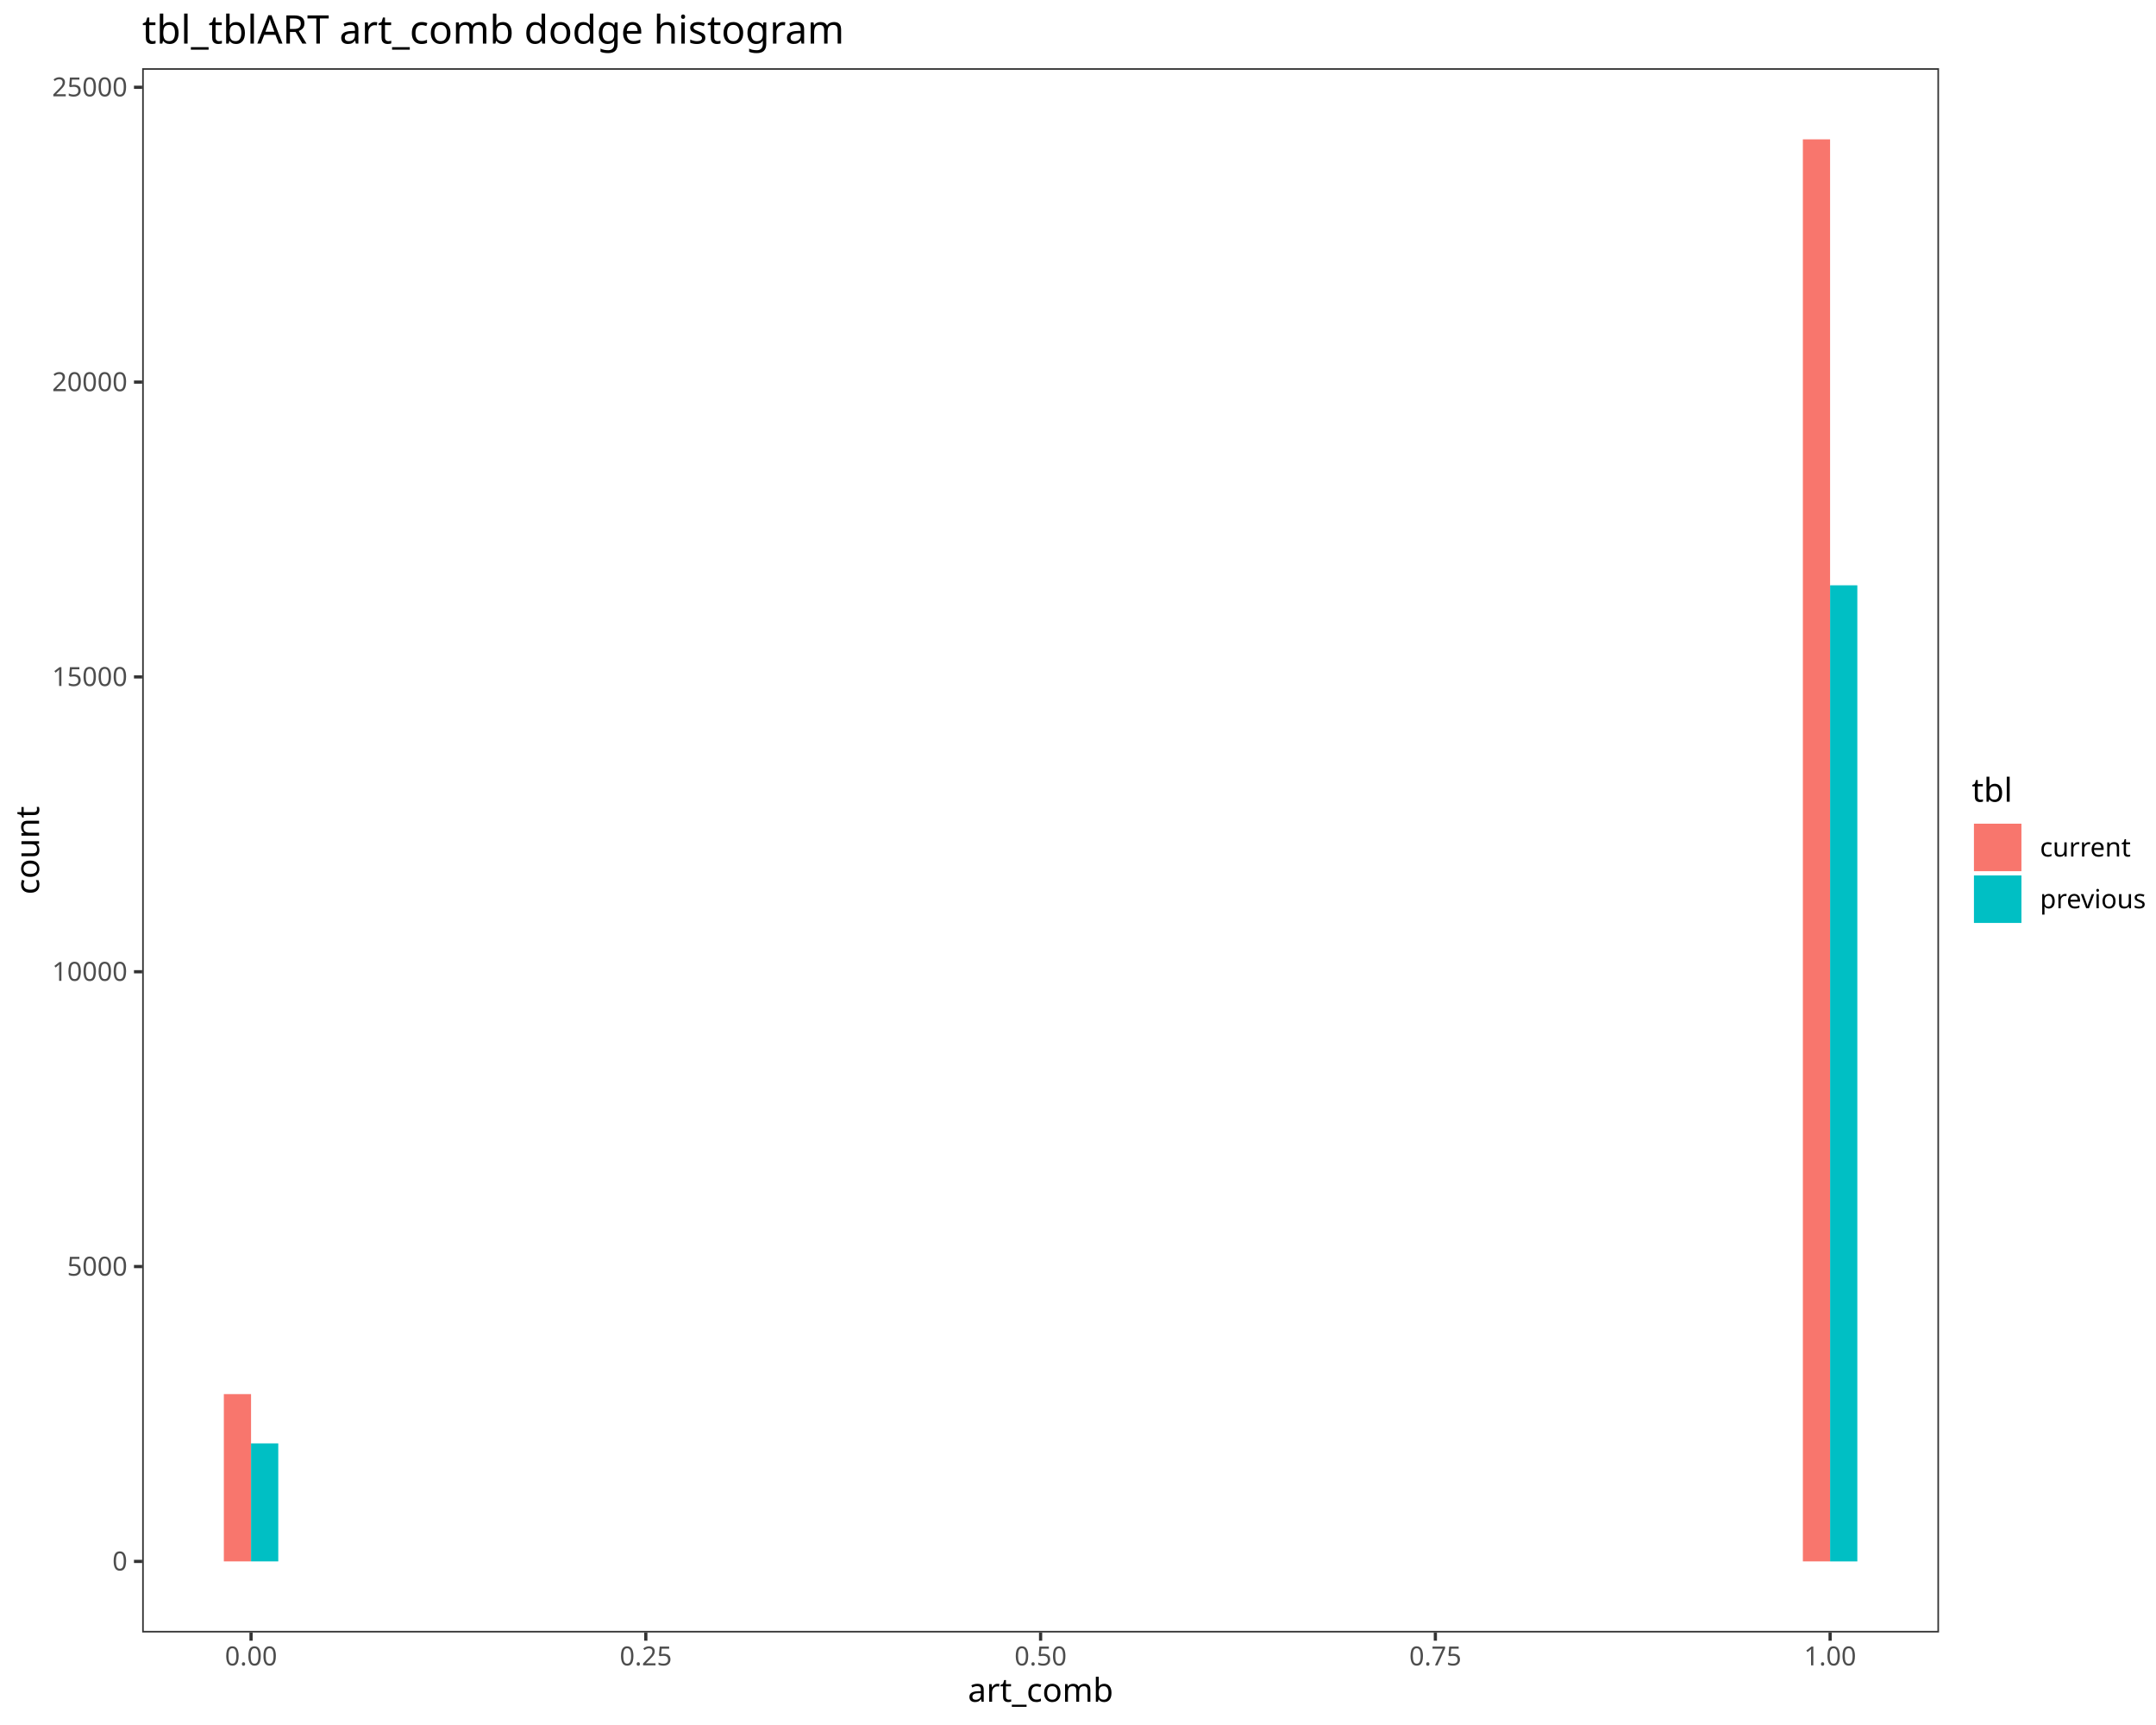
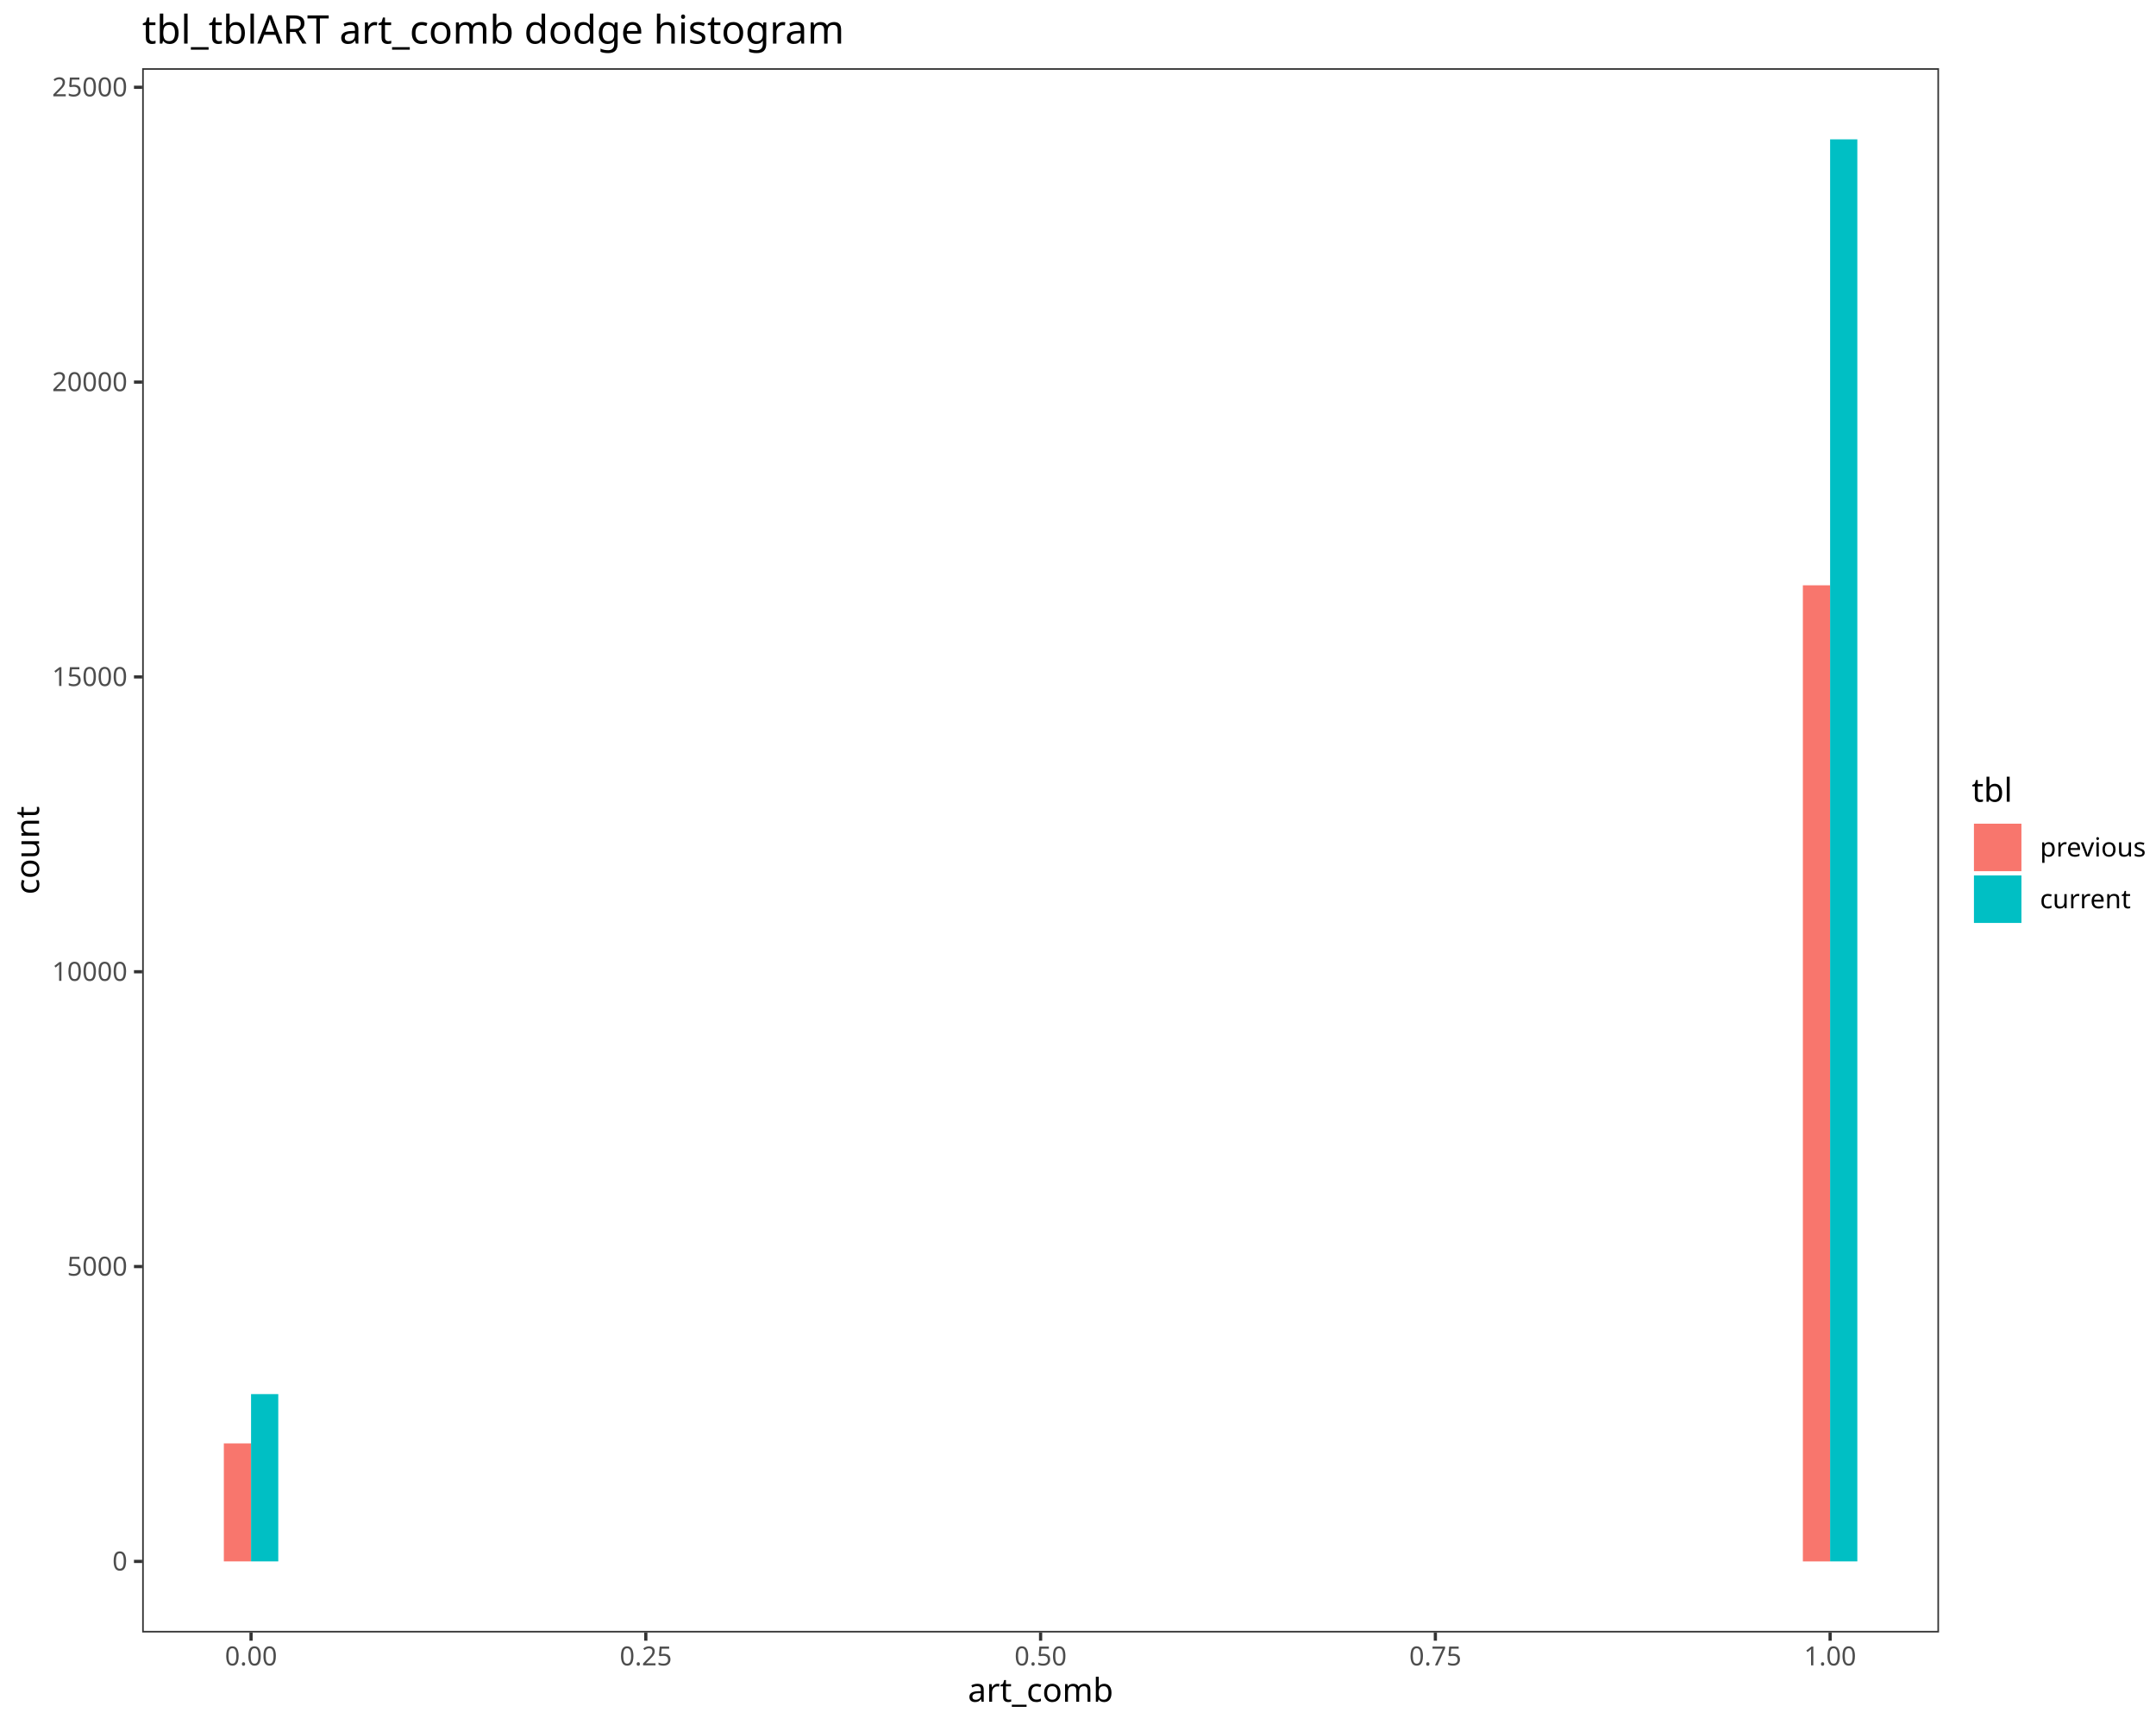
<svg xmlns="http://www.w3.org/2000/svg" class="svglite" data-engine-version="2.0" width="720.00pt" height="576.00pt" viewBox="0 0 720.00 576.00">
  <defs>
    <style type="text/css">
    .svglite line, .svglite polyline, .svglite polygon, .svglite path, .svglite rect, .svglite circle {
      fill: none;
      stroke: #000000;
      stroke-linecap: round;
      stroke-linejoin: round;
      stroke-miterlimit: 10.00;
    }
  </style>
  </defs>
  <rect width="100%" height="100%" style="stroke: none; fill: #FFFFFF;" />
  <defs>
    <clipPath id="cpMC4wMHw3MjAuMDB8MC4wMHw1NzYuMDA=">
      <rect x="0.00" y="0.00" width="720.00" height="576.00" />
    </clipPath>
  </defs>
  <g clip-path="url(#cpMC4wMHw3MjAuMDB8MC4wMHw1NzYuMDA=)">
    <rect x="0.00" y="0.00" width="720.00" height="576.00" style="stroke-width: 1.07; stroke: #FFFFFF; fill: #FFFFFF;" />
  </g>
  <defs>
    <clipPath id="cpNDcuNDh8NjQ3LjUzfDIyLjc4fDU0NS4xMQ==">
      <rect x="47.48" y="22.78" width="600.06" height="522.33" />
    </clipPath>
  </defs>
  <g clip-path="url(#cpNDcuNDh8NjQ3LjUzfDIyLjc4fDU0NS4xMQ==)">
    <rect x="47.48" y="22.78" width="600.06" height="522.33" style="stroke-width: 1.07; stroke: none; fill: #FFFFFF;" />
-     <rect x="74.75" y="465.51" width="9.09" height="55.86" style="stroke-width: 1.07; stroke: none; stroke-linecap: butt; stroke-linejoin: miter; fill: #F8766D;" />
+     <rect x="74.75" y="481.97" width="9.09" height="39.40" style="stroke-width: 1.07; stroke: none; stroke-linecap: butt; stroke-linejoin: miter; fill: #F8766D;" />
    <rect x="92.94" y="521.37" width="9.09" height="0.00" style="stroke-width: 1.07; stroke: none; stroke-linecap: butt; stroke-linejoin: miter; fill: #F8766D;" />
    <rect x="111.12" y="521.37" width="9.09" height="0.00" style="stroke-width: 1.07; stroke: none; stroke-linecap: butt; stroke-linejoin: miter; fill: #F8766D;" />
    <rect x="129.30" y="521.37" width="9.09" height="0.00" style="stroke-width: 1.07; stroke: none; stroke-linecap: butt; stroke-linejoin: miter; fill: #F8766D;" />
    <rect x="147.49" y="521.37" width="9.09" height="0.00" style="stroke-width: 1.07; stroke: none; stroke-linecap: butt; stroke-linejoin: miter; fill: #F8766D;" />
    <rect x="165.67" y="521.37" width="9.09" height="0.00" style="stroke-width: 1.07; stroke: none; stroke-linecap: butt; stroke-linejoin: miter; fill: #F8766D;" />
    <rect x="183.85" y="521.37" width="9.09" height="0.00" style="stroke-width: 1.07; stroke: none; stroke-linecap: butt; stroke-linejoin: miter; fill: #F8766D;" />
    <rect x="202.04" y="521.37" width="9.09" height="0.00" style="stroke-width: 1.07; stroke: none; stroke-linecap: butt; stroke-linejoin: miter; fill: #F8766D;" />
    <rect x="220.22" y="521.37" width="9.09" height="0.00" style="stroke-width: 1.07; stroke: none; stroke-linecap: butt; stroke-linejoin: miter; fill: #F8766D;" />
    <rect x="238.40" y="521.37" width="9.09" height="0.00" style="stroke-width: 1.07; stroke: none; stroke-linecap: butt; stroke-linejoin: miter; fill: #F8766D;" />
    <rect x="256.59" y="521.37" width="9.09" height="0.00" style="stroke-width: 1.07; stroke: none; stroke-linecap: butt; stroke-linejoin: miter; fill: #F8766D;" />
    <rect x="274.77" y="521.37" width="9.09" height="0.00" style="stroke-width: 1.07; stroke: none; stroke-linecap: butt; stroke-linejoin: miter; fill: #F8766D;" />
    <rect x="292.95" y="521.37" width="9.09" height="0.00" style="stroke-width: 1.07; stroke: none; stroke-linecap: butt; stroke-linejoin: miter; fill: #F8766D;" />
    <rect x="311.14" y="521.37" width="9.09" height="0.00" style="stroke-width: 1.07; stroke: none; stroke-linecap: butt; stroke-linejoin: miter; fill: #F8766D;" />
    <rect x="329.32" y="521.37" width="9.09" height="0.00" style="stroke-width: 1.07; stroke: none; stroke-linecap: butt; stroke-linejoin: miter; fill: #F8766D;" />
    <rect x="347.51" y="521.37" width="9.09" height="0.00" style="stroke-width: 1.07; stroke: none; stroke-linecap: butt; stroke-linejoin: miter; fill: #F8766D;" />
    <rect x="365.69" y="521.37" width="9.09" height="0.00" style="stroke-width: 1.07; stroke: none; stroke-linecap: butt; stroke-linejoin: miter; fill: #F8766D;" />
    <rect x="383.87" y="521.37" width="9.09" height="0.00" style="stroke-width: 1.07; stroke: none; stroke-linecap: butt; stroke-linejoin: miter; fill: #F8766D;" />
    <rect x="402.06" y="521.37" width="9.09" height="0.00" style="stroke-width: 1.07; stroke: none; stroke-linecap: butt; stroke-linejoin: miter; fill: #F8766D;" />
    <rect x="420.24" y="521.37" width="9.09" height="0.00" style="stroke-width: 1.07; stroke: none; stroke-linecap: butt; stroke-linejoin: miter; fill: #F8766D;" />
    <rect x="438.42" y="521.37" width="9.09" height="0.00" style="stroke-width: 1.07; stroke: none; stroke-linecap: butt; stroke-linejoin: miter; fill: #F8766D;" />
    <rect x="456.61" y="521.37" width="9.09" height="0.00" style="stroke-width: 1.07; stroke: none; stroke-linecap: butt; stroke-linejoin: miter; fill: #F8766D;" />
    <rect x="474.79" y="521.37" width="9.09" height="0.00" style="stroke-width: 1.07; stroke: none; stroke-linecap: butt; stroke-linejoin: miter; fill: #F8766D;" />
    <rect x="492.97" y="521.37" width="9.09" height="0.00" style="stroke-width: 1.07; stroke: none; stroke-linecap: butt; stroke-linejoin: miter; fill: #F8766D;" />
    <rect x="511.16" y="521.37" width="9.09" height="0.00" style="stroke-width: 1.07; stroke: none; stroke-linecap: butt; stroke-linejoin: miter; fill: #F8766D;" />
    <rect x="529.34" y="521.37" width="9.09" height="0.00" style="stroke-width: 1.07; stroke: none; stroke-linecap: butt; stroke-linejoin: miter; fill: #F8766D;" />
    <rect x="547.52" y="521.37" width="9.09" height="0.00" style="stroke-width: 1.07; stroke: none; stroke-linecap: butt; stroke-linejoin: miter; fill: #F8766D;" />
    <rect x="565.71" y="521.37" width="9.09" height="0.00" style="stroke-width: 1.07; stroke: none; stroke-linecap: butt; stroke-linejoin: miter; fill: #F8766D;" />
    <rect x="583.89" y="521.37" width="9.09" height="0.00" style="stroke-width: 1.07; stroke: none; stroke-linecap: butt; stroke-linejoin: miter; fill: #F8766D;" />
-     <rect x="602.07" y="46.53" width="9.09" height="474.84" style="stroke-width: 1.07; stroke: none; stroke-linecap: butt; stroke-linejoin: miter; fill: #F8766D;" />
-     <rect x="83.84" y="481.97" width="9.09" height="39.40" style="stroke-width: 1.07; stroke: none; stroke-linecap: butt; stroke-linejoin: miter; fill: #00BFC4;" />
+     <rect x="602.07" y="195.44" width="9.09" height="325.94" style="stroke-width: 1.07; stroke: none; stroke-linecap: butt; stroke-linejoin: miter; fill: #F8766D;" />
+     <rect x="83.84" y="465.51" width="9.09" height="55.86" style="stroke-width: 1.07; stroke: none; stroke-linecap: butt; stroke-linejoin: miter; fill: #00BFC4;" />
    <rect x="102.03" y="521.37" width="9.09" height="0.00" style="stroke-width: 1.07; stroke: none; stroke-linecap: butt; stroke-linejoin: miter; fill: #00BFC4;" />
    <rect x="120.21" y="521.37" width="9.09" height="0.00" style="stroke-width: 1.07; stroke: none; stroke-linecap: butt; stroke-linejoin: miter; fill: #00BFC4;" />
    <rect x="138.39" y="521.37" width="9.09" height="0.00" style="stroke-width: 1.07; stroke: none; stroke-linecap: butt; stroke-linejoin: miter; fill: #00BFC4;" />
    <rect x="156.58" y="521.37" width="9.09" height="0.00" style="stroke-width: 1.07; stroke: none; stroke-linecap: butt; stroke-linejoin: miter; fill: #00BFC4;" />
    <rect x="174.76" y="521.37" width="9.09" height="0.00" style="stroke-width: 1.07; stroke: none; stroke-linecap: butt; stroke-linejoin: miter; fill: #00BFC4;" />
    <rect x="192.95" y="521.37" width="9.09" height="0.00" style="stroke-width: 1.07; stroke: none; stroke-linecap: butt; stroke-linejoin: miter; fill: #00BFC4;" />
    <rect x="211.13" y="521.37" width="9.09" height="0.00" style="stroke-width: 1.07; stroke: none; stroke-linecap: butt; stroke-linejoin: miter; fill: #00BFC4;" />
    <rect x="229.31" y="521.37" width="9.09" height="0.00" style="stroke-width: 1.07; stroke: none; stroke-linecap: butt; stroke-linejoin: miter; fill: #00BFC4;" />
    <rect x="247.50" y="521.37" width="9.09" height="0.00" style="stroke-width: 1.07; stroke: none; stroke-linecap: butt; stroke-linejoin: miter; fill: #00BFC4;" />
    <rect x="265.68" y="521.37" width="9.09" height="0.00" style="stroke-width: 1.07; stroke: none; stroke-linecap: butt; stroke-linejoin: miter; fill: #00BFC4;" />
    <rect x="283.86" y="521.37" width="9.09" height="0.00" style="stroke-width: 1.07; stroke: none; stroke-linecap: butt; stroke-linejoin: miter; fill: #00BFC4;" />
    <rect x="302.05" y="521.37" width="9.09" height="0.00" style="stroke-width: 1.07; stroke: none; stroke-linecap: butt; stroke-linejoin: miter; fill: #00BFC4;" />
    <rect x="320.23" y="521.37" width="9.09" height="0.00" style="stroke-width: 1.07; stroke: none; stroke-linecap: butt; stroke-linejoin: miter; fill: #00BFC4;" />
    <rect x="338.41" y="521.37" width="9.09" height="0.00" style="stroke-width: 1.07; stroke: none; stroke-linecap: butt; stroke-linejoin: miter; fill: #00BFC4;" />
    <rect x="356.60" y="521.37" width="9.09" height="0.00" style="stroke-width: 1.07; stroke: none; stroke-linecap: butt; stroke-linejoin: miter; fill: #00BFC4;" />
    <rect x="374.78" y="521.37" width="9.09" height="0.00" style="stroke-width: 1.07; stroke: none; stroke-linecap: butt; stroke-linejoin: miter; fill: #00BFC4;" />
    <rect x="392.96" y="521.37" width="9.09" height="0.00" style="stroke-width: 1.07; stroke: none; stroke-linecap: butt; stroke-linejoin: miter; fill: #00BFC4;" />
    <rect x="411.15" y="521.37" width="9.09" height="0.00" style="stroke-width: 1.07; stroke: none; stroke-linecap: butt; stroke-linejoin: miter; fill: #00BFC4;" />
    <rect x="429.33" y="521.37" width="9.09" height="0.00" style="stroke-width: 1.07; stroke: none; stroke-linecap: butt; stroke-linejoin: miter; fill: #00BFC4;" />
    <rect x="447.51" y="521.37" width="9.09" height="0.00" style="stroke-width: 1.07; stroke: none; stroke-linecap: butt; stroke-linejoin: miter; fill: #00BFC4;" />
    <rect x="465.70" y="521.37" width="9.09" height="0.00" style="stroke-width: 1.07; stroke: none; stroke-linecap: butt; stroke-linejoin: miter; fill: #00BFC4;" />
    <rect x="483.88" y="521.37" width="9.09" height="0.00" style="stroke-width: 1.07; stroke: none; stroke-linecap: butt; stroke-linejoin: miter; fill: #00BFC4;" />
    <rect x="502.06" y="521.37" width="9.09" height="0.00" style="stroke-width: 1.07; stroke: none; stroke-linecap: butt; stroke-linejoin: miter; fill: #00BFC4;" />
    <rect x="520.25" y="521.37" width="9.09" height="0.00" style="stroke-width: 1.07; stroke: none; stroke-linecap: butt; stroke-linejoin: miter; fill: #00BFC4;" />
    <rect x="538.43" y="521.37" width="9.09" height="0.00" style="stroke-width: 1.07; stroke: none; stroke-linecap: butt; stroke-linejoin: miter; fill: #00BFC4;" />
    <rect x="556.62" y="521.37" width="9.09" height="0.00" style="stroke-width: 1.07; stroke: none; stroke-linecap: butt; stroke-linejoin: miter; fill: #00BFC4;" />
    <rect x="574.80" y="521.37" width="9.09" height="0.00" style="stroke-width: 1.07; stroke: none; stroke-linecap: butt; stroke-linejoin: miter; fill: #00BFC4;" />
    <rect x="592.98" y="521.37" width="9.09" height="0.00" style="stroke-width: 1.07; stroke: none; stroke-linecap: butt; stroke-linejoin: miter; fill: #00BFC4;" />
-     <rect x="611.17" y="195.44" width="9.09" height="325.94" style="stroke-width: 1.07; stroke: none; stroke-linecap: butt; stroke-linejoin: miter; fill: #00BFC4;" />
+     <rect x="611.17" y="46.53" width="9.09" height="474.84" style="stroke-width: 1.07; stroke: none; stroke-linecap: butt; stroke-linejoin: miter; fill: #00BFC4;" />
    <rect x="47.48" y="22.78" width="600.06" height="522.33" style="stroke-width: 1.07; stroke: #333333;" />
  </g>
  <g clip-path="url(#cpMC4wMHw3MjAuMDB8MC4wMHw1NzYuMDA=)">
    <text x="42.55" y="524.40" text-anchor="end" style="font-size: 8.80px; fill: #4D4D4D; font-family: sans;" textLength="4.89px" lengthAdjust="spacingAndGlyphs">0</text>
    <text x="42.55" y="425.95" text-anchor="end" style="font-size: 8.80px; fill: #4D4D4D; font-family: sans;" textLength="19.58px" lengthAdjust="spacingAndGlyphs">5000</text>
    <text x="42.55" y="327.51" text-anchor="end" style="font-size: 8.80px; fill: #4D4D4D; font-family: sans;" textLength="24.47px" lengthAdjust="spacingAndGlyphs">10000</text>
    <text x="42.55" y="229.06" text-anchor="end" style="font-size: 8.80px; fill: #4D4D4D; font-family: sans;" textLength="24.47px" lengthAdjust="spacingAndGlyphs">15000</text>
    <text x="42.55" y="130.61" text-anchor="end" style="font-size: 8.80px; fill: #4D4D4D; font-family: sans;" textLength="24.47px" lengthAdjust="spacingAndGlyphs">20000</text>
    <text x="42.55" y="32.17" text-anchor="end" style="font-size: 8.80px; fill: #4D4D4D; font-family: sans;" textLength="24.47px" lengthAdjust="spacingAndGlyphs">25000</text>
    <polyline points="44.74,521.37 47.48,521.37 " style="stroke-width: 1.07; stroke: #333333; stroke-linecap: butt;" />
    <polyline points="44.74,422.92 47.48,422.92 " style="stroke-width: 1.07; stroke: #333333; stroke-linecap: butt;" />
    <polyline points="44.74,324.48 47.48,324.48 " style="stroke-width: 1.07; stroke: #333333; stroke-linecap: butt;" />
    <polyline points="44.74,226.03 47.48,226.03 " style="stroke-width: 1.07; stroke: #333333; stroke-linecap: butt;" />
    <polyline points="44.74,127.59 47.48,127.59 " style="stroke-width: 1.07; stroke: #333333; stroke-linecap: butt;" />
    <polyline points="44.74,29.14 47.48,29.14 " style="stroke-width: 1.07; stroke: #333333; stroke-linecap: butt;" />
    <polyline points="83.84,547.85 83.84,545.11 " style="stroke-width: 1.07; stroke: #333333; stroke-linecap: butt;" />
    <polyline points="215.67,547.85 215.67,545.11 " style="stroke-width: 1.07; stroke: #333333; stroke-linecap: butt;" />
    <polyline points="347.51,547.85 347.51,545.11 " style="stroke-width: 1.07; stroke: #333333; stroke-linecap: butt;" />
    <polyline points="479.34,547.85 479.34,545.11 " style="stroke-width: 1.07; stroke: #333333; stroke-linecap: butt;" />
    <polyline points="611.17,547.85 611.17,545.11 " style="stroke-width: 1.07; stroke: #333333; stroke-linecap: butt;" />
    <text x="83.84" y="556.10" text-anchor="middle" style="font-size: 8.80px; fill: #4D4D4D; font-family: sans;" textLength="17.13px" lengthAdjust="spacingAndGlyphs">0.00</text>
    <text x="215.67" y="556.10" text-anchor="middle" style="font-size: 8.80px; fill: #4D4D4D; font-family: sans;" textLength="17.13px" lengthAdjust="spacingAndGlyphs">0.25</text>
    <text x="347.51" y="556.10" text-anchor="middle" style="font-size: 8.80px; fill: #4D4D4D; font-family: sans;" textLength="17.13px" lengthAdjust="spacingAndGlyphs">0.50</text>
    <text x="479.34" y="556.10" text-anchor="middle" style="font-size: 8.80px; fill: #4D4D4D; font-family: sans;" textLength="17.13px" lengthAdjust="spacingAndGlyphs">0.75</text>
    <text x="611.17" y="556.10" text-anchor="middle" style="font-size: 8.80px; fill: #4D4D4D; font-family: sans;" textLength="17.13px" lengthAdjust="spacingAndGlyphs">1.00</text>
    <text x="347.51" y="568.24" text-anchor="middle" style="font-size: 11.00px; font-family: sans;" textLength="45.86px" lengthAdjust="spacingAndGlyphs">art_comb</text>
    <text transform="translate(13.05,283.95) rotate(-90)" text-anchor="middle" style="font-size: 11.00px; font-family: sans;" textLength="26.91px" lengthAdjust="spacingAndGlyphs">count</text>
    <rect x="658.49" y="259.00" width="56.03" height="49.89" style="stroke-width: 1.07; stroke: none; fill: #FFFFFF;" />
    <text x="658.49" y="267.71" style="font-size: 11.00px; font-family: sans;" textLength="11.62px" lengthAdjust="spacingAndGlyphs">tbl</text>
    <rect x="658.49" y="274.33" width="17.28" height="17.28" style="stroke-width: 1.07; stroke: none; fill: #FFFFFF;" />
    <rect x="659.20" y="275.04" width="15.86" height="15.86" style="stroke-width: 1.07; stroke: none; stroke-linecap: butt; stroke-linejoin: miter; fill: #F8766D;" />
    <rect x="658.49" y="291.61" width="17.28" height="17.28" style="stroke-width: 1.07; stroke: none; fill: #FFFFFF;" />
    <rect x="659.20" y="292.32" width="15.86" height="15.86" style="stroke-width: 1.07; stroke: none; stroke-linecap: butt; stroke-linejoin: miter; fill: #00BFC4;" />
-     <text x="681.25" y="286.00" style="font-size: 8.80px; font-family: sans;" textLength="27.39px" lengthAdjust="spacingAndGlyphs">current</text>
-     <text x="681.25" y="303.28" style="font-size: 8.80px; font-family: sans;" textLength="33.27px" lengthAdjust="spacingAndGlyphs">previous</text>
+     <text x="681.25" y="286.00" style="font-size: 8.80px; font-family: sans;" textLength="33.27px" lengthAdjust="spacingAndGlyphs">previous</text>
+     <text x="681.25" y="303.28" style="font-size: 8.80px; font-family: sans;" textLength="27.39px" lengthAdjust="spacingAndGlyphs">current</text>
    <text x="47.48" y="14.56" style="font-size: 13.20px; font-family: sans;" textLength="222.34px" lengthAdjust="spacingAndGlyphs">tbl_tblART art_comb dodge histogram</text>
  </g>
</svg>
